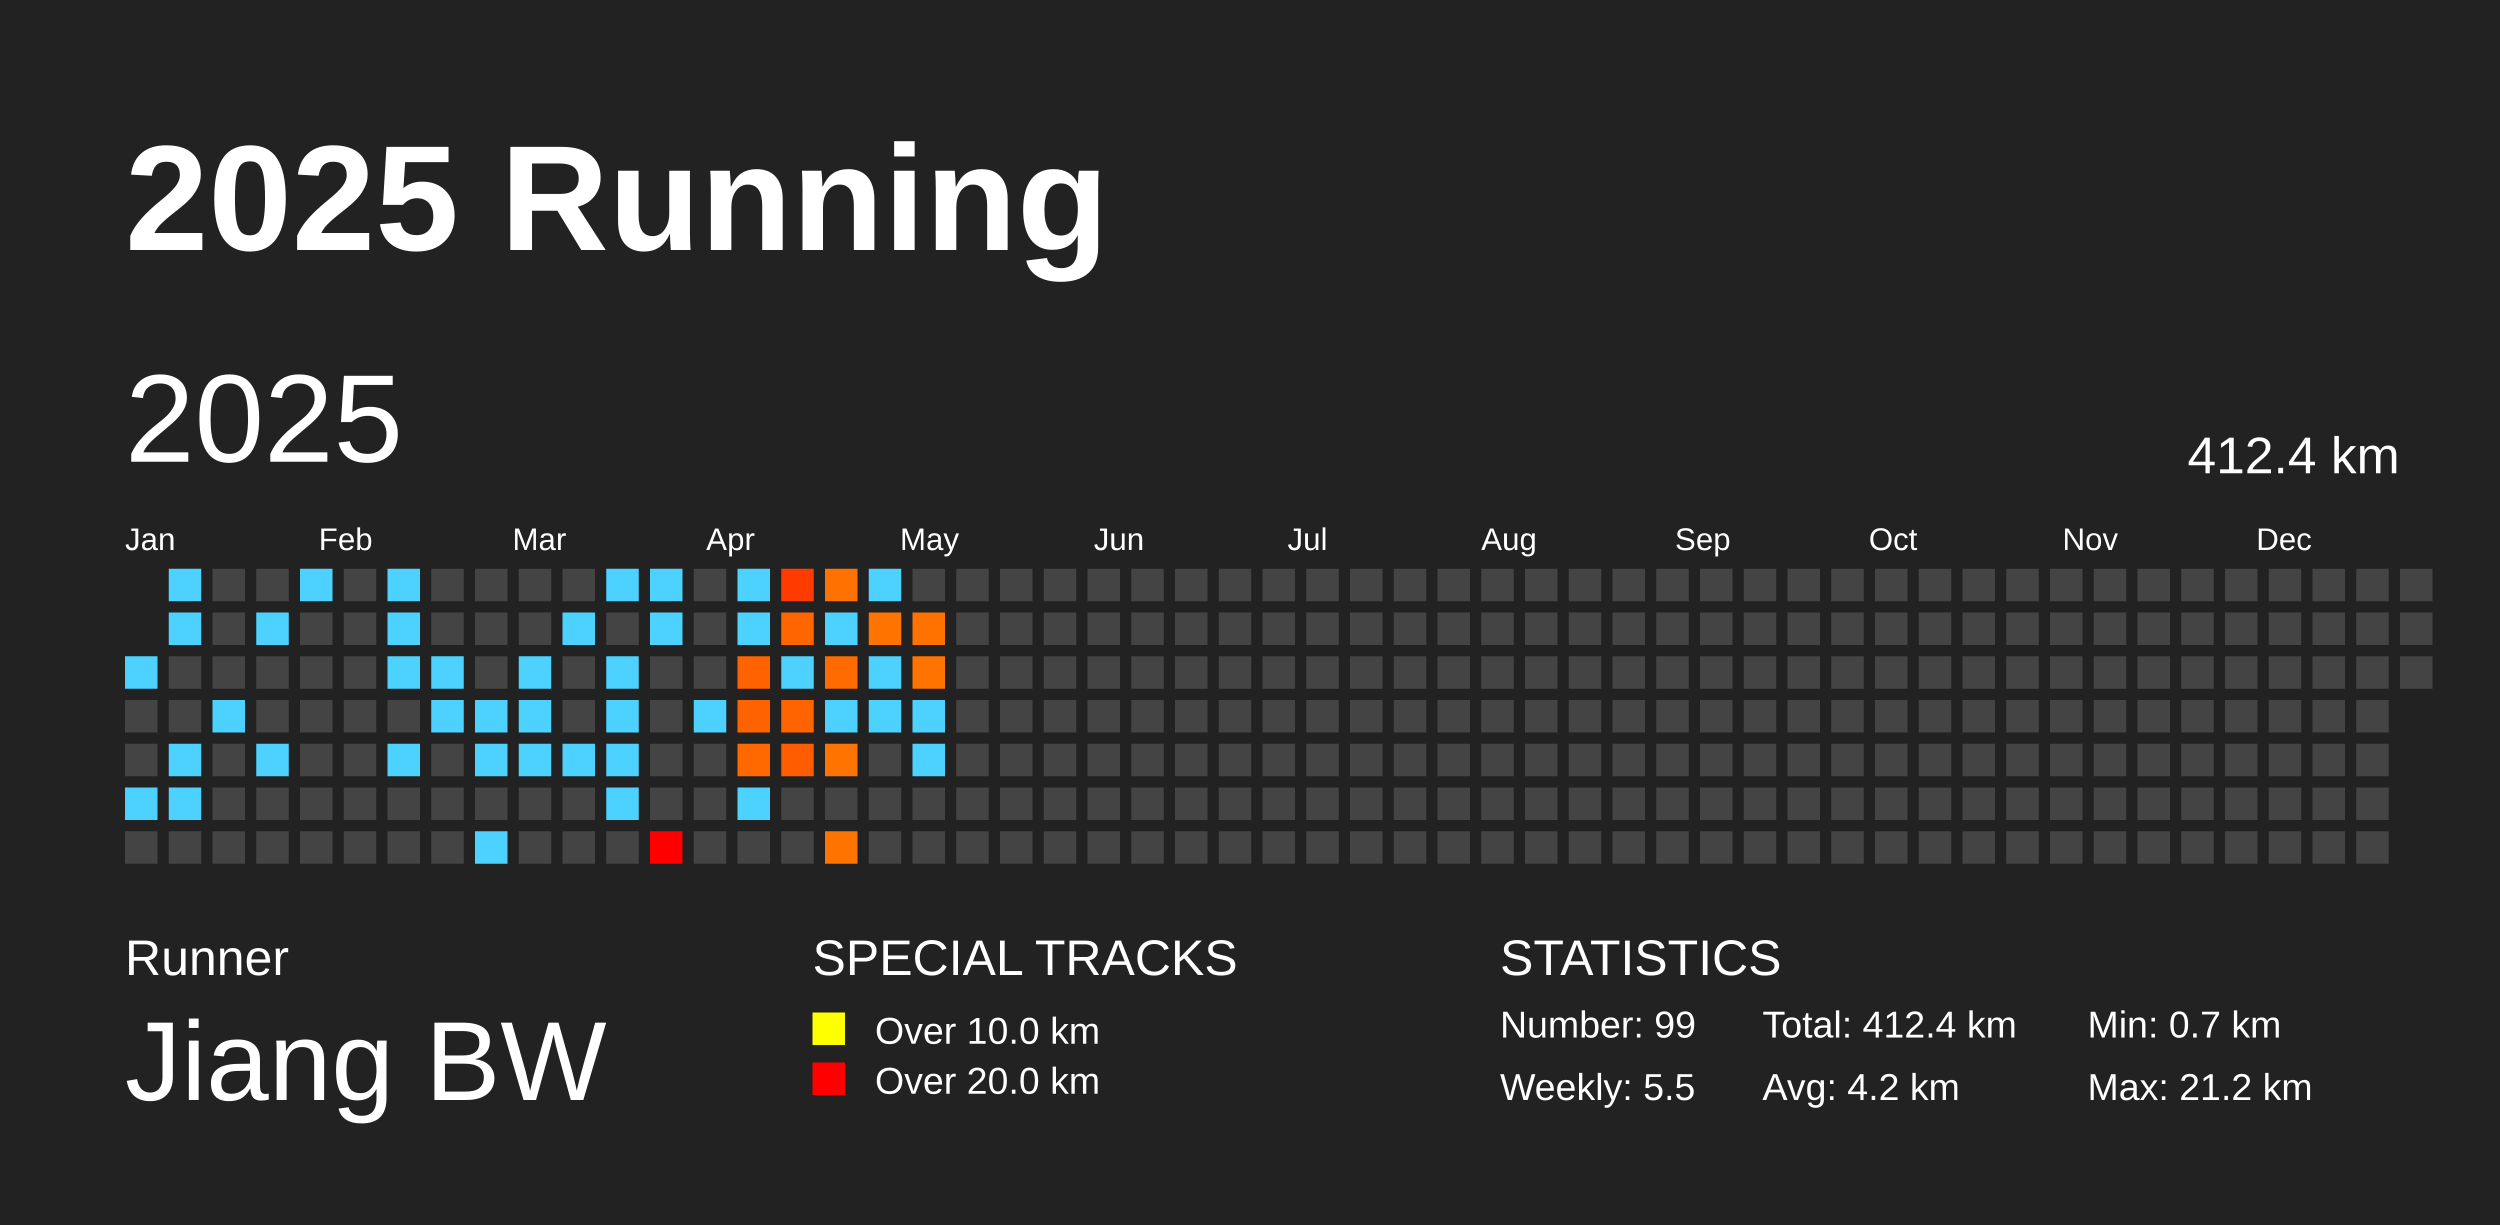
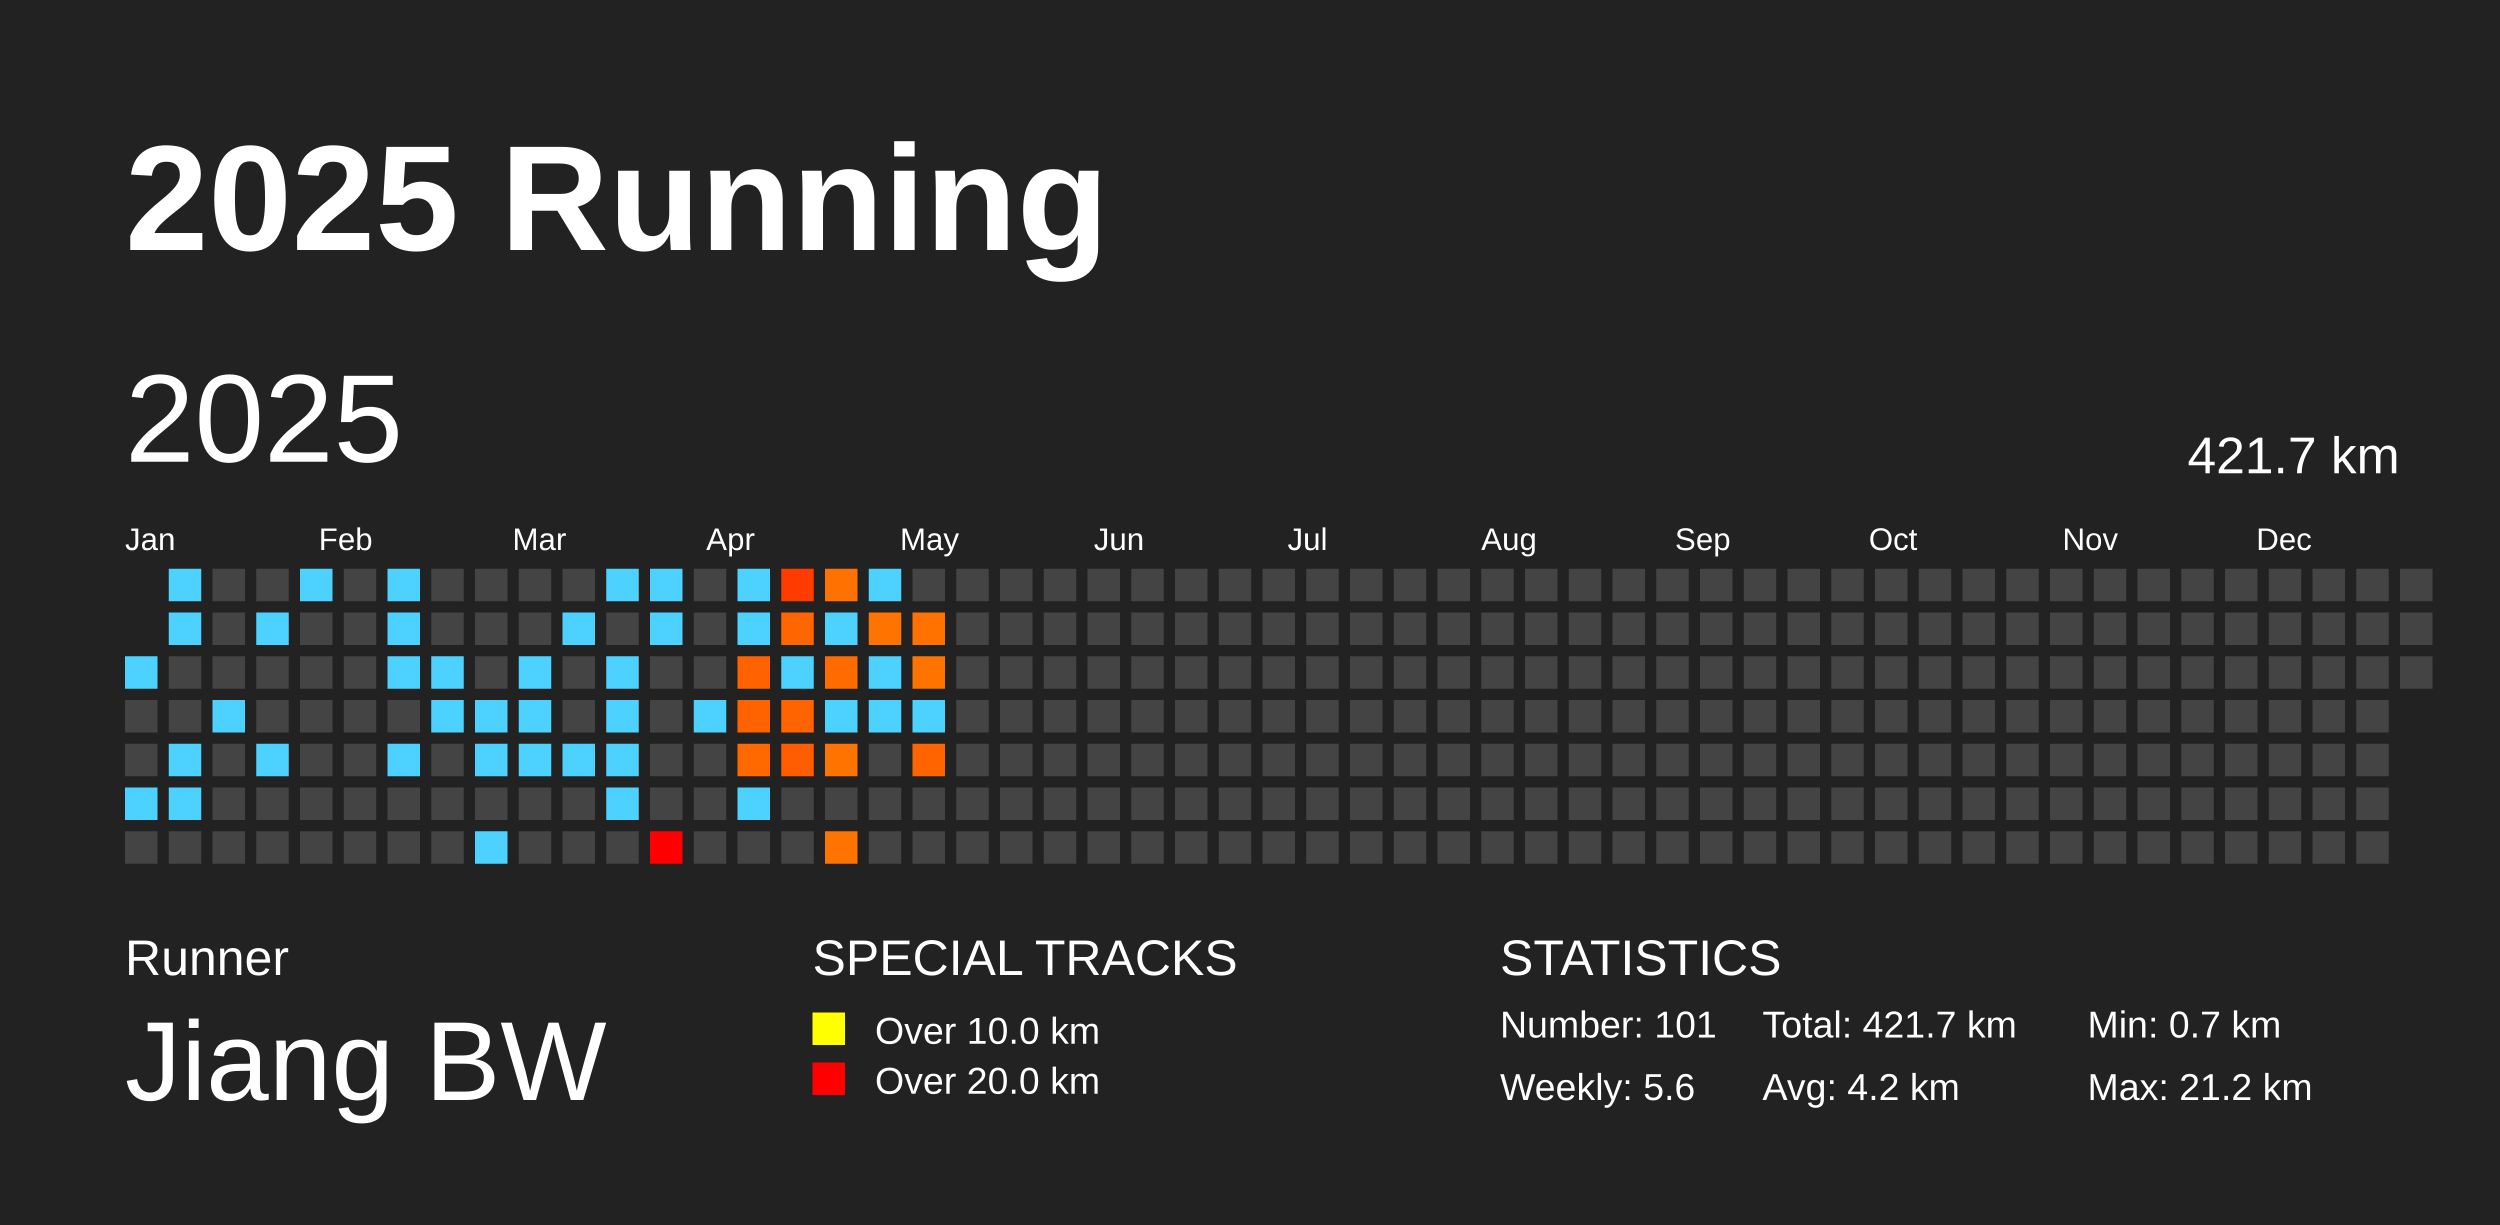
<svg xmlns="http://www.w3.org/2000/svg" baseProfile="full" height="98mm" version="1.1" viewBox="0,0,200,98" width="200mm">
  <defs />
  <rect fill="#222222" height="98" width="200" x="0" y="0" />
  <text fill="#FFFFFF" style="font-size:12px; font-family:Arial; font-weight:bold;" x="10" y="20">2025 Running</text>
  <text fill="#FFFFFF" style="font-size:4px; font-family:Arial" x="10" y="78">Runner</text>
  <text fill="#FFFFFF" style="font-size:9px; font-family:Arial" x="10" y="88">Jiang BW</text>
  <text fill="#FFFFFF" style="font-size:4px; font-family:Arial" x="65" y="78">SPECIAL TRACKS</text>
  <rect fill="yellow" height="2.6" width="2.6" x="65" y="81" />
  <text fill="#FFFFFF" style="font-size:3px; font-family:Arial" x="70" y="83.5">Over 10.0 km</text>
  <rect fill="red" height="2.6" width="2.6" x="65" y="85" />
  <text fill="#FFFFFF" style="font-size:3px; font-family:Arial" x="70" y="87.5">Over 20.0 km</text>
  <text fill="#FFFFFF" style="font-size:4px; font-family:Arial" x="120" y="78">STATISTICS</text>
-   <text fill="#FFFFFF" style="font-size:3px; font-family:Arial" x="120" y="83">Number: 99</text>
-   <text fill="#FFFFFF" style="font-size:3px; font-family:Arial" x="120" y="88">Weekly: 5.5</text>
-   <text fill="#FFFFFF" style="font-size:3px; font-family:Arial" x="141" y="83">Total: 412.4 km</text>
+   <text fill="#FFFFFF" style="font-size:3px; font-family:Arial" x="120" y="83">Number: 101</text>
+   <text fill="#FFFFFF" style="font-size:3px; font-family:Arial" x="120" y="88">Weekly: 5.6</text>
+   <text fill="#FFFFFF" style="font-size:3px; font-family:Arial" x="141" y="83">Total: 421.7 km</text>
  <text fill="#FFFFFF" style="font-size:3px; font-family:Arial" x="141" y="88">Avg: 4.2 km</text>
  <text fill="#FFFFFF" style="font-size:3px; font-family:Arial" x="167" y="83">Min: 0.7 km</text>
  <text fill="#FFFFFF" style="font-size:3px; font-family:Arial" x="167" y="88">Max: 21.2 km</text>
  <text dominant-baseline="hanging" fill="#FFFFFF" style="font-size:10.0px; font-family:Arial;" x="10" y="30">2025</text>
-   <text dominant-baseline="hanging" fill="#FFFFFF" style="font-size:4.125px; font-family:Arial;" x="175" y="35">412.4 km</text>
+   <text dominant-baseline="hanging" fill="#FFFFFF" style="font-size:4.125px; font-family:Arial;" x="175" y="35">421.7 km</text>
  <text fill="#FFFFFF" style="font-size:2.5px; font-family:Arial" x="10.0" y="44">Jan</text>
  <text fill="#FFFFFF" style="font-size:2.5px; font-family:Arial" x="25.5" y="44">Feb</text>
  <text fill="#FFFFFF" style="font-size:2.5px; font-family:Arial" x="41.0" y="44">Mar</text>
  <text fill="#FFFFFF" style="font-size:2.5px; font-family:Arial" x="56.5" y="44">Apr</text>
  <text fill="#FFFFFF" style="font-size:2.5px; font-family:Arial" x="72.0" y="44">May</text>
  <text fill="#FFFFFF" style="font-size:2.5px; font-family:Arial" x="87.5" y="44">Jun</text>
  <text fill="#FFFFFF" style="font-size:2.5px; font-family:Arial" x="103.0" y="44">Jul</text>
  <text fill="#FFFFFF" style="font-size:2.5px; font-family:Arial" x="118.5" y="44">Aug</text>
  <text fill="#FFFFFF" style="font-size:2.5px; font-family:Arial" x="134.0" y="44">Sep</text>
  <text fill="#FFFFFF" style="font-size:2.5px; font-family:Arial" x="149.5" y="44">Oct</text>
  <text fill="#FFFFFF" style="font-size:2.5px; font-family:Arial" x="165.0" y="44">Nov</text>
  <text fill="#FFFFFF" style="font-size:2.5px; font-family:Arial" x="180.5" y="44">Dec</text>
  <rect fill="#4dd2ff" height="2.6" width="2.6" x="10.0" y="52.5" />
  <rect fill="#444444" height="2.6" width="2.6" x="10.0" y="56.0" />
  <rect fill="#444444" height="2.6" width="2.6" x="10.0" y="59.5" />
  <rect fill="#4dd2ff" height="2.6" width="2.6" x="10.0" y="63.0" />
  <rect fill="#444444" height="2.6" width="2.6" x="10.0" y="66.5" />
  <rect fill="#4dd2ff" height="2.6" width="2.6" x="13.5" y="45.5" />
  <rect fill="#4dd2ff" height="2.6" width="2.6" x="13.5" y="49.0" />
  <rect fill="#444444" height="2.6" width="2.6" x="13.5" y="52.5" />
  <rect fill="#444444" height="2.6" width="2.6" x="13.5" y="56.0" />
  <rect fill="#4dd2ff" height="2.6" width="2.6" x="13.5" y="59.5" />
  <rect fill="#4dd2ff" height="2.6" width="2.6" x="13.5" y="63.0" />
  <rect fill="#444444" height="2.6" width="2.6" x="13.5" y="66.5" />
  <rect fill="#444444" height="2.6" width="2.6" x="17.0" y="45.5" />
  <rect fill="#444444" height="2.6" width="2.6" x="17.0" y="49.0" />
  <rect fill="#444444" height="2.6" width="2.6" x="17.0" y="52.5" />
  <rect fill="#4dd2ff" height="2.6" width="2.6" x="17.0" y="56.0" />
  <rect fill="#444444" height="2.6" width="2.6" x="17.0" y="59.5" />
  <rect fill="#444444" height="2.6" width="2.6" x="17.0" y="63.0" />
  <rect fill="#444444" height="2.6" width="2.6" x="17.0" y="66.5" />
  <rect fill="#444444" height="2.6" width="2.6" x="20.5" y="45.5" />
  <rect fill="#4dd2ff" height="2.6" width="2.6" x="20.5" y="49.0" />
  <rect fill="#444444" height="2.6" width="2.6" x="20.5" y="52.5" />
  <rect fill="#444444" height="2.6" width="2.6" x="20.5" y="56.0" />
  <rect fill="#4dd2ff" height="2.6" width="2.6" x="20.5" y="59.5" />
  <rect fill="#444444" height="2.6" width="2.6" x="20.5" y="63.0" />
  <rect fill="#444444" height="2.6" width="2.6" x="20.5" y="66.5" />
  <rect fill="#4dd2ff" height="2.6" width="2.6" x="24.0" y="45.5" />
  <rect fill="#444444" height="2.6" width="2.6" x="24.0" y="49.0" />
  <rect fill="#444444" height="2.6" width="2.6" x="24.0" y="52.5" />
  <rect fill="#444444" height="2.6" width="2.6" x="24.0" y="56.0" />
  <rect fill="#444444" height="2.6" width="2.6" x="24.0" y="59.5" />
  <rect fill="#444444" height="2.6" width="2.6" x="24.0" y="63.0" />
  <rect fill="#444444" height="2.6" width="2.6" x="24.0" y="66.5" />
  <rect fill="#444444" height="2.6" width="2.6" x="27.5" y="45.5" />
  <rect fill="#444444" height="2.6" width="2.6" x="27.5" y="49.0" />
  <rect fill="#444444" height="2.6" width="2.6" x="27.5" y="52.5" />
  <rect fill="#444444" height="2.6" width="2.6" x="27.5" y="56.0" />
  <rect fill="#444444" height="2.6" width="2.6" x="27.5" y="59.5" />
  <rect fill="#444444" height="2.6" width="2.6" x="27.5" y="63.0" />
  <rect fill="#444444" height="2.6" width="2.6" x="27.5" y="66.5" />
  <rect fill="#4dd2ff" height="2.6" width="2.6" x="31.0" y="45.5" />
  <rect fill="#4dd2ff" height="2.6" width="2.6" x="31.0" y="49.0" />
  <rect fill="#4dd2ff" height="2.6" width="2.6" x="31.0" y="52.5" />
  <rect fill="#444444" height="2.6" width="2.6" x="31.0" y="56.0" />
  <rect fill="#4dd2ff" height="2.6" width="2.6" x="31.0" y="59.5" />
  <rect fill="#444444" height="2.6" width="2.6" x="31.0" y="63.0" />
  <rect fill="#444444" height="2.6" width="2.6" x="31.0" y="66.5" />
  <rect fill="#444444" height="2.6" width="2.6" x="34.5" y="45.5" />
  <rect fill="#444444" height="2.6" width="2.6" x="34.5" y="49.0" />
  <rect fill="#4dd2ff" height="2.6" width="2.6" x="34.5" y="52.5" />
  <rect fill="#4dd2ff" height="2.6" width="2.6" x="34.5" y="56.0" />
  <rect fill="#444444" height="2.6" width="2.6" x="34.5" y="59.5" />
  <rect fill="#444444" height="2.6" width="2.6" x="34.5" y="63.0" />
  <rect fill="#444444" height="2.6" width="2.6" x="34.5" y="66.5" />
  <rect fill="#444444" height="2.6" width="2.6" x="38.0" y="45.5" />
  <rect fill="#444444" height="2.6" width="2.6" x="38.0" y="49.0" />
  <rect fill="#444444" height="2.6" width="2.6" x="38.0" y="52.5" />
  <rect fill="#4dd2ff" height="2.6" width="2.6" x="38.0" y="56.0" />
  <rect fill="#4dd2ff" height="2.6" width="2.6" x="38.0" y="59.5" />
  <rect fill="#444444" height="2.6" width="2.6" x="38.0" y="63.0" />
  <rect fill="#4dd2ff" height="2.6" width="2.6" x="38.0" y="66.5" />
  <rect fill="#444444" height="2.6" width="2.6" x="41.5" y="45.5" />
  <rect fill="#444444" height="2.6" width="2.6" x="41.5" y="49.0" />
  <rect fill="#4dd2ff" height="2.6" width="2.6" x="41.5" y="52.5" />
  <rect fill="#4dd2ff" height="2.6" width="2.6" x="41.5" y="56.0" />
  <rect fill="#4dd2ff" height="2.6" width="2.6" x="41.5" y="59.5" />
  <rect fill="#444444" height="2.6" width="2.6" x="41.5" y="63.0" />
  <rect fill="#444444" height="2.6" width="2.6" x="41.5" y="66.5" />
  <rect fill="#444444" height="2.6" width="2.6" x="45.0" y="45.5" />
  <rect fill="#4dd2ff" height="2.6" width="2.6" x="45.0" y="49.0" />
  <rect fill="#444444" height="2.6" width="2.6" x="45.0" y="52.5" />
  <rect fill="#444444" height="2.6" width="2.6" x="45.0" y="56.0" />
  <rect fill="#4dd2ff" height="2.6" width="2.6" x="45.0" y="59.5" />
  <rect fill="#444444" height="2.6" width="2.6" x="45.0" y="63.0" />
  <rect fill="#444444" height="2.6" width="2.6" x="45.0" y="66.5" />
  <rect fill="#4dd2ff" height="2.6" width="2.6" x="48.5" y="45.5" />
  <rect fill="#444444" height="2.6" width="2.6" x="48.5" y="49.0" />
  <rect fill="#4dd2ff" height="2.6" width="2.6" x="48.5" y="52.5" />
  <rect fill="#4dd2ff" height="2.6" width="2.6" x="48.5" y="56.0" />
  <rect fill="#4dd2ff" height="2.6" width="2.6" x="48.5" y="59.5" />
  <rect fill="#4dd2ff" height="2.6" width="2.6" x="48.5" y="63.0" />
  <rect fill="#444444" height="2.6" width="2.6" x="48.5" y="66.5" />
  <rect fill="#4dd2ff" height="2.6" width="2.6" x="52.0" y="45.5" />
  <rect fill="#4dd2ff" height="2.6" width="2.6" x="52.0" y="49.0" />
  <rect fill="#444444" height="2.6" width="2.6" x="52.0" y="52.5" />
  <rect fill="#444444" height="2.6" width="2.6" x="52.0" y="56.0" />
  <rect fill="#444444" height="2.6" width="2.6" x="52.0" y="59.5" />
  <rect fill="#444444" height="2.6" width="2.6" x="52.0" y="63.0" />
  <rect fill="red" height="2.6" width="2.6" x="52.0" y="66.5" />
  <rect fill="#444444" height="2.6" width="2.6" x="55.5" y="45.5" />
  <rect fill="#444444" height="2.6" width="2.6" x="55.5" y="49.0" />
  <rect fill="#444444" height="2.6" width="2.6" x="55.5" y="52.5" />
  <rect fill="#4dd2ff" height="2.6" width="2.6" x="55.5" y="56.0" />
  <rect fill="#444444" height="2.6" width="2.6" x="55.5" y="59.5" />
  <rect fill="#444444" height="2.6" width="2.6" x="55.5" y="63.0" />
  <rect fill="#444444" height="2.6" width="2.6" x="55.5" y="66.5" />
  <rect fill="#4dd2ff" height="2.6" width="2.6" x="59.0" y="45.5" />
  <rect fill="#4dd2ff" height="2.6" width="2.6" x="59.0" y="49.0" />
  <rect fill="#ff6200" height="2.6" width="2.6" x="59.0" y="52.5" />
  <rect fill="#ff6300" height="2.6" width="2.6" x="59.0" y="56.0" />
  <rect fill="#ff6900" height="2.6" width="2.6" x="59.0" y="59.5" />
  <rect fill="#4dd2ff" height="2.6" width="2.6" x="59.0" y="63.0" />
  <rect fill="#444444" height="2.6" width="2.6" x="59.0" y="66.5" />
  <rect fill="#ff3b00" height="2.6" width="2.6" x="62.5" y="45.5" />
  <rect fill="#ff6600" height="2.6" width="2.6" x="62.5" y="49.0" />
  <rect fill="#4dd2ff" height="2.6" width="2.6" x="62.5" y="52.5" />
  <rect fill="#ff6400" height="2.6" width="2.6" x="62.5" y="56.0" />
  <rect fill="#ff5d00" height="2.6" width="2.6" x="62.5" y="59.5" />
  <rect fill="#444444" height="2.6" width="2.6" x="62.5" y="63.0" />
  <rect fill="#444444" height="2.6" width="2.6" x="62.5" y="66.5" />
  <rect fill="#ff7100" height="2.6" width="2.6" x="66.0" y="45.5" />
  <rect fill="#4dd2ff" height="2.6" width="2.6" x="66.0" y="49.0" />
  <rect fill="#ff6b00" height="2.6" width="2.6" x="66.0" y="52.5" />
  <rect fill="#4dd2ff" height="2.6" width="2.6" x="66.0" y="56.0" />
  <rect fill="#ff7400" height="2.6" width="2.6" x="66.0" y="59.5" />
  <rect fill="#444444" height="2.6" width="2.6" x="66.0" y="63.0" />
  <rect fill="#ff7300" height="2.6" width="2.6" x="66.0" y="66.5" />
  <rect fill="#4dd2ff" height="2.6" width="2.6" x="69.5" y="45.5" />
  <rect fill="#ff7400" height="2.6" width="2.6" x="69.5" y="49.0" />
  <rect fill="#4dd2ff" height="2.6" width="2.6" x="69.5" y="52.5" />
  <rect fill="#4dd2ff" height="2.6" width="2.6" x="69.5" y="56.0" />
  <rect fill="#444444" height="2.6" width="2.6" x="69.5" y="59.5" />
  <rect fill="#444444" height="2.6" width="2.6" x="69.5" y="63.0" />
  <rect fill="#444444" height="2.6" width="2.6" x="69.5" y="66.5" />
  <rect fill="#444444" height="2.6" width="2.6" x="73.0" y="45.5" />
  <rect fill="#ff7200" height="2.6" width="2.6" x="73.0" y="49.0" />
  <rect fill="#ff7300" height="2.6" width="2.6" x="73.0" y="52.5" />
  <rect fill="#4dd2ff" height="2.6" width="2.6" x="73.0" y="56.0" />
-   <rect fill="#4dd2ff" height="2.6" width="2.6" x="73.0" y="59.5" />
+   <rect fill="#ff6400" height="2.6" width="2.6" x="73.0" y="59.5" />
  <rect fill="#444444" height="2.6" width="2.6" x="73.0" y="63.0" />
  <rect fill="#444444" height="2.6" width="2.6" x="73.0" y="66.5" />
  <rect fill="#444444" height="2.6" width="2.6" x="76.5" y="45.5" />
  <rect fill="#444444" height="2.6" width="2.6" x="76.5" y="49.0" />
  <rect fill="#444444" height="2.6" width="2.6" x="76.5" y="52.5" />
  <rect fill="#444444" height="2.6" width="2.6" x="76.5" y="56.0" />
  <rect fill="#444444" height="2.6" width="2.6" x="76.5" y="59.5" />
  <rect fill="#444444" height="2.6" width="2.6" x="76.5" y="63.0" />
  <rect fill="#444444" height="2.6" width="2.6" x="76.5" y="66.5" />
  <rect fill="#444444" height="2.6" width="2.6" x="80.0" y="45.5" />
  <rect fill="#444444" height="2.6" width="2.6" x="80.0" y="49.0" />
  <rect fill="#444444" height="2.6" width="2.6" x="80.0" y="52.5" />
  <rect fill="#444444" height="2.6" width="2.6" x="80.0" y="56.0" />
  <rect fill="#444444" height="2.6" width="2.6" x="80.0" y="59.5" />
  <rect fill="#444444" height="2.6" width="2.6" x="80.0" y="63.0" />
  <rect fill="#444444" height="2.6" width="2.6" x="80.0" y="66.5" />
  <rect fill="#444444" height="2.6" width="2.6" x="83.5" y="45.5" />
  <rect fill="#444444" height="2.6" width="2.6" x="83.5" y="49.0" />
  <rect fill="#444444" height="2.6" width="2.6" x="83.5" y="52.5" />
  <rect fill="#444444" height="2.6" width="2.6" x="83.5" y="56.0" />
  <rect fill="#444444" height="2.6" width="2.6" x="83.5" y="59.5" />
  <rect fill="#444444" height="2.6" width="2.6" x="83.5" y="63.0" />
  <rect fill="#444444" height="2.6" width="2.6" x="83.5" y="66.5" />
  <rect fill="#444444" height="2.6" width="2.6" x="87.0" y="45.5" />
  <rect fill="#444444" height="2.6" width="2.6" x="87.0" y="49.0" />
  <rect fill="#444444" height="2.6" width="2.6" x="87.0" y="52.5" />
  <rect fill="#444444" height="2.6" width="2.6" x="87.0" y="56.0" />
  <rect fill="#444444" height="2.6" width="2.6" x="87.0" y="59.5" />
  <rect fill="#444444" height="2.6" width="2.6" x="87.0" y="63.0" />
  <rect fill="#444444" height="2.6" width="2.6" x="87.0" y="66.5" />
  <rect fill="#444444" height="2.6" width="2.6" x="90.5" y="45.5" />
  <rect fill="#444444" height="2.6" width="2.6" x="90.5" y="49.0" />
  <rect fill="#444444" height="2.6" width="2.6" x="90.5" y="52.5" />
  <rect fill="#444444" height="2.6" width="2.6" x="90.5" y="56.0" />
  <rect fill="#444444" height="2.6" width="2.6" x="90.5" y="59.5" />
  <rect fill="#444444" height="2.6" width="2.6" x="90.5" y="63.0" />
  <rect fill="#444444" height="2.6" width="2.6" x="90.5" y="66.5" />
  <rect fill="#444444" height="2.6" width="2.6" x="94.0" y="45.5" />
  <rect fill="#444444" height="2.6" width="2.6" x="94.0" y="49.0" />
  <rect fill="#444444" height="2.6" width="2.6" x="94.0" y="52.5" />
  <rect fill="#444444" height="2.6" width="2.6" x="94.0" y="56.0" />
  <rect fill="#444444" height="2.6" width="2.6" x="94.0" y="59.5" />
  <rect fill="#444444" height="2.6" width="2.6" x="94.0" y="63.0" />
  <rect fill="#444444" height="2.6" width="2.6" x="94.0" y="66.5" />
  <rect fill="#444444" height="2.6" width="2.6" x="97.5" y="45.5" />
  <rect fill="#444444" height="2.6" width="2.6" x="97.5" y="49.0" />
  <rect fill="#444444" height="2.6" width="2.6" x="97.5" y="52.5" />
  <rect fill="#444444" height="2.6" width="2.6" x="97.5" y="56.0" />
  <rect fill="#444444" height="2.6" width="2.6" x="97.5" y="59.5" />
  <rect fill="#444444" height="2.6" width="2.6" x="97.5" y="63.0" />
  <rect fill="#444444" height="2.6" width="2.6" x="97.5" y="66.5" />
  <rect fill="#444444" height="2.6" width="2.6" x="101.0" y="45.5" />
  <rect fill="#444444" height="2.6" width="2.6" x="101.0" y="49.0" />
  <rect fill="#444444" height="2.6" width="2.6" x="101.0" y="52.5" />
  <rect fill="#444444" height="2.6" width="2.6" x="101.0" y="56.0" />
  <rect fill="#444444" height="2.6" width="2.6" x="101.0" y="59.5" />
  <rect fill="#444444" height="2.6" width="2.6" x="101.0" y="63.0" />
  <rect fill="#444444" height="2.6" width="2.6" x="101.0" y="66.5" />
  <rect fill="#444444" height="2.6" width="2.6" x="104.5" y="45.5" />
  <rect fill="#444444" height="2.6" width="2.6" x="104.5" y="49.0" />
  <rect fill="#444444" height="2.6" width="2.6" x="104.5" y="52.5" />
  <rect fill="#444444" height="2.6" width="2.6" x="104.5" y="56.0" />
  <rect fill="#444444" height="2.6" width="2.6" x="104.5" y="59.5" />
  <rect fill="#444444" height="2.6" width="2.6" x="104.5" y="63.0" />
  <rect fill="#444444" height="2.6" width="2.6" x="104.5" y="66.5" />
  <rect fill="#444444" height="2.6" width="2.6" x="108.0" y="45.5" />
  <rect fill="#444444" height="2.6" width="2.6" x="108.0" y="49.0" />
  <rect fill="#444444" height="2.6" width="2.6" x="108.0" y="52.5" />
  <rect fill="#444444" height="2.6" width="2.6" x="108.0" y="56.0" />
  <rect fill="#444444" height="2.6" width="2.6" x="108.0" y="59.5" />
  <rect fill="#444444" height="2.6" width="2.6" x="108.0" y="63.0" />
  <rect fill="#444444" height="2.6" width="2.6" x="108.0" y="66.5" />
  <rect fill="#444444" height="2.6" width="2.6" x="111.5" y="45.5" />
  <rect fill="#444444" height="2.6" width="2.6" x="111.5" y="49.0" />
  <rect fill="#444444" height="2.6" width="2.6" x="111.5" y="52.5" />
  <rect fill="#444444" height="2.6" width="2.6" x="111.5" y="56.0" />
  <rect fill="#444444" height="2.6" width="2.6" x="111.5" y="59.5" />
  <rect fill="#444444" height="2.6" width="2.6" x="111.5" y="63.0" />
  <rect fill="#444444" height="2.6" width="2.6" x="111.5" y="66.5" />
  <rect fill="#444444" height="2.6" width="2.6" x="115.0" y="45.5" />
  <rect fill="#444444" height="2.6" width="2.6" x="115.0" y="49.0" />
  <rect fill="#444444" height="2.6" width="2.6" x="115.0" y="52.5" />
  <rect fill="#444444" height="2.6" width="2.6" x="115.0" y="56.0" />
  <rect fill="#444444" height="2.6" width="2.6" x="115.0" y="59.5" />
  <rect fill="#444444" height="2.6" width="2.6" x="115.0" y="63.0" />
  <rect fill="#444444" height="2.6" width="2.6" x="115.0" y="66.5" />
  <rect fill="#444444" height="2.6" width="2.6" x="118.5" y="45.5" />
  <rect fill="#444444" height="2.6" width="2.6" x="118.5" y="49.0" />
  <rect fill="#444444" height="2.6" width="2.6" x="118.5" y="52.5" />
  <rect fill="#444444" height="2.6" width="2.6" x="118.5" y="56.0" />
  <rect fill="#444444" height="2.6" width="2.6" x="118.5" y="59.5" />
  <rect fill="#444444" height="2.6" width="2.6" x="118.5" y="63.0" />
  <rect fill="#444444" height="2.6" width="2.6" x="118.5" y="66.5" />
  <rect fill="#444444" height="2.6" width="2.6" x="122.0" y="45.5" />
  <rect fill="#444444" height="2.6" width="2.6" x="122.0" y="49.0" />
  <rect fill="#444444" height="2.6" width="2.6" x="122.0" y="52.5" />
  <rect fill="#444444" height="2.6" width="2.6" x="122.0" y="56.0" />
  <rect fill="#444444" height="2.6" width="2.6" x="122.0" y="59.5" />
  <rect fill="#444444" height="2.6" width="2.6" x="122.0" y="63.0" />
  <rect fill="#444444" height="2.6" width="2.6" x="122.0" y="66.5" />
  <rect fill="#444444" height="2.6" width="2.6" x="125.5" y="45.5" />
  <rect fill="#444444" height="2.6" width="2.6" x="125.5" y="49.0" />
  <rect fill="#444444" height="2.6" width="2.6" x="125.5" y="52.5" />
  <rect fill="#444444" height="2.6" width="2.6" x="125.5" y="56.0" />
  <rect fill="#444444" height="2.6" width="2.6" x="125.5" y="59.5" />
  <rect fill="#444444" height="2.6" width="2.6" x="125.5" y="63.0" />
  <rect fill="#444444" height="2.6" width="2.6" x="125.5" y="66.5" />
  <rect fill="#444444" height="2.6" width="2.6" x="129.0" y="45.5" />
  <rect fill="#444444" height="2.6" width="2.6" x="129.0" y="49.0" />
  <rect fill="#444444" height="2.6" width="2.6" x="129.0" y="52.5" />
  <rect fill="#444444" height="2.6" width="2.6" x="129.0" y="56.0" />
  <rect fill="#444444" height="2.6" width="2.6" x="129.0" y="59.5" />
  <rect fill="#444444" height="2.6" width="2.6" x="129.0" y="63.0" />
  <rect fill="#444444" height="2.6" width="2.6" x="129.0" y="66.5" />
  <rect fill="#444444" height="2.6" width="2.6" x="132.5" y="45.5" />
  <rect fill="#444444" height="2.6" width="2.6" x="132.5" y="49.0" />
  <rect fill="#444444" height="2.6" width="2.6" x="132.5" y="52.5" />
  <rect fill="#444444" height="2.6" width="2.6" x="132.5" y="56.0" />
  <rect fill="#444444" height="2.6" width="2.6" x="132.5" y="59.5" />
  <rect fill="#444444" height="2.6" width="2.6" x="132.5" y="63.0" />
  <rect fill="#444444" height="2.6" width="2.6" x="132.5" y="66.5" />
  <rect fill="#444444" height="2.6" width="2.6" x="136.0" y="45.5" />
  <rect fill="#444444" height="2.6" width="2.6" x="136.0" y="49.0" />
  <rect fill="#444444" height="2.6" width="2.6" x="136.0" y="52.5" />
  <rect fill="#444444" height="2.6" width="2.6" x="136.0" y="56.0" />
  <rect fill="#444444" height="2.6" width="2.6" x="136.0" y="59.5" />
  <rect fill="#444444" height="2.6" width="2.6" x="136.0" y="63.0" />
  <rect fill="#444444" height="2.6" width="2.6" x="136.0" y="66.5" />
  <rect fill="#444444" height="2.6" width="2.6" x="139.5" y="45.5" />
  <rect fill="#444444" height="2.6" width="2.6" x="139.5" y="49.0" />
  <rect fill="#444444" height="2.6" width="2.6" x="139.5" y="52.5" />
  <rect fill="#444444" height="2.6" width="2.6" x="139.5" y="56.0" />
  <rect fill="#444444" height="2.6" width="2.6" x="139.5" y="59.5" />
  <rect fill="#444444" height="2.6" width="2.6" x="139.5" y="63.0" />
  <rect fill="#444444" height="2.6" width="2.6" x="139.5" y="66.5" />
  <rect fill="#444444" height="2.6" width="2.6" x="143.0" y="45.5" />
  <rect fill="#444444" height="2.6" width="2.6" x="143.0" y="49.0" />
  <rect fill="#444444" height="2.6" width="2.6" x="143.0" y="52.5" />
  <rect fill="#444444" height="2.6" width="2.6" x="143.0" y="56.0" />
  <rect fill="#444444" height="2.6" width="2.6" x="143.0" y="59.5" />
  <rect fill="#444444" height="2.6" width="2.6" x="143.0" y="63.0" />
  <rect fill="#444444" height="2.6" width="2.6" x="143.0" y="66.5" />
  <rect fill="#444444" height="2.6" width="2.6" x="146.5" y="45.5" />
  <rect fill="#444444" height="2.6" width="2.6" x="146.5" y="49.0" />
  <rect fill="#444444" height="2.6" width="2.6" x="146.5" y="52.5" />
  <rect fill="#444444" height="2.6" width="2.6" x="146.5" y="56.0" />
  <rect fill="#444444" height="2.6" width="2.6" x="146.5" y="59.5" />
  <rect fill="#444444" height="2.6" width="2.6" x="146.5" y="63.0" />
  <rect fill="#444444" height="2.6" width="2.6" x="146.5" y="66.5" />
  <rect fill="#444444" height="2.6" width="2.6" x="150.0" y="45.5" />
  <rect fill="#444444" height="2.6" width="2.6" x="150.0" y="49.0" />
  <rect fill="#444444" height="2.6" width="2.6" x="150.0" y="52.5" />
  <rect fill="#444444" height="2.6" width="2.6" x="150.0" y="56.0" />
  <rect fill="#444444" height="2.6" width="2.6" x="150.0" y="59.5" />
  <rect fill="#444444" height="2.6" width="2.6" x="150.0" y="63.0" />
  <rect fill="#444444" height="2.6" width="2.6" x="150.0" y="66.5" />
  <rect fill="#444444" height="2.6" width="2.6" x="153.5" y="45.5" />
  <rect fill="#444444" height="2.6" width="2.6" x="153.5" y="49.0" />
  <rect fill="#444444" height="2.6" width="2.6" x="153.5" y="52.5" />
  <rect fill="#444444" height="2.6" width="2.6" x="153.5" y="56.0" />
  <rect fill="#444444" height="2.6" width="2.6" x="153.5" y="59.5" />
  <rect fill="#444444" height="2.6" width="2.6" x="153.5" y="63.0" />
  <rect fill="#444444" height="2.6" width="2.6" x="153.5" y="66.5" />
  <rect fill="#444444" height="2.6" width="2.6" x="157.0" y="45.5" />
  <rect fill="#444444" height="2.6" width="2.6" x="157.0" y="49.0" />
  <rect fill="#444444" height="2.6" width="2.6" x="157.0" y="52.5" />
  <rect fill="#444444" height="2.6" width="2.6" x="157.0" y="56.0" />
  <rect fill="#444444" height="2.6" width="2.6" x="157.0" y="59.5" />
  <rect fill="#444444" height="2.6" width="2.6" x="157.0" y="63.0" />
  <rect fill="#444444" height="2.6" width="2.6" x="157.0" y="66.5" />
  <rect fill="#444444" height="2.6" width="2.6" x="160.5" y="45.5" />
  <rect fill="#444444" height="2.6" width="2.6" x="160.5" y="49.0" />
  <rect fill="#444444" height="2.6" width="2.6" x="160.5" y="52.5" />
  <rect fill="#444444" height="2.6" width="2.6" x="160.5" y="56.0" />
  <rect fill="#444444" height="2.6" width="2.6" x="160.5" y="59.5" />
  <rect fill="#444444" height="2.6" width="2.6" x="160.5" y="63.0" />
  <rect fill="#444444" height="2.6" width="2.6" x="160.5" y="66.5" />
  <rect fill="#444444" height="2.6" width="2.6" x="164.0" y="45.5" />
  <rect fill="#444444" height="2.6" width="2.6" x="164.0" y="49.0" />
  <rect fill="#444444" height="2.6" width="2.6" x="164.0" y="52.5" />
  <rect fill="#444444" height="2.6" width="2.6" x="164.0" y="56.0" />
  <rect fill="#444444" height="2.6" width="2.6" x="164.0" y="59.5" />
  <rect fill="#444444" height="2.6" width="2.6" x="164.0" y="63.0" />
  <rect fill="#444444" height="2.6" width="2.6" x="164.0" y="66.5" />
  <rect fill="#444444" height="2.6" width="2.6" x="167.5" y="45.5" />
  <rect fill="#444444" height="2.6" width="2.6" x="167.5" y="49.0" />
  <rect fill="#444444" height="2.6" width="2.6" x="167.5" y="52.5" />
  <rect fill="#444444" height="2.6" width="2.6" x="167.5" y="56.0" />
  <rect fill="#444444" height="2.6" width="2.6" x="167.5" y="59.5" />
  <rect fill="#444444" height="2.6" width="2.6" x="167.5" y="63.0" />
  <rect fill="#444444" height="2.6" width="2.6" x="167.5" y="66.5" />
  <rect fill="#444444" height="2.6" width="2.6" x="171.0" y="45.5" />
  <rect fill="#444444" height="2.6" width="2.6" x="171.0" y="49.0" />
  <rect fill="#444444" height="2.6" width="2.6" x="171.0" y="52.5" />
  <rect fill="#444444" height="2.6" width="2.6" x="171.0" y="56.0" />
  <rect fill="#444444" height="2.6" width="2.6" x="171.0" y="59.5" />
  <rect fill="#444444" height="2.6" width="2.6" x="171.0" y="63.0" />
  <rect fill="#444444" height="2.6" width="2.6" x="171.0" y="66.5" />
  <rect fill="#444444" height="2.6" width="2.6" x="174.5" y="45.5" />
  <rect fill="#444444" height="2.6" width="2.6" x="174.5" y="49.0" />
  <rect fill="#444444" height="2.6" width="2.6" x="174.5" y="52.5" />
  <rect fill="#444444" height="2.6" width="2.6" x="174.5" y="56.0" />
  <rect fill="#444444" height="2.6" width="2.6" x="174.5" y="59.5" />
  <rect fill="#444444" height="2.6" width="2.6" x="174.5" y="63.0" />
  <rect fill="#444444" height="2.6" width="2.6" x="174.5" y="66.5" />
  <rect fill="#444444" height="2.6" width="2.6" x="178.0" y="45.5" />
  <rect fill="#444444" height="2.6" width="2.6" x="178.0" y="49.0" />
  <rect fill="#444444" height="2.6" width="2.6" x="178.0" y="52.5" />
  <rect fill="#444444" height="2.6" width="2.6" x="178.0" y="56.0" />
  <rect fill="#444444" height="2.6" width="2.6" x="178.0" y="59.5" />
  <rect fill="#444444" height="2.6" width="2.6" x="178.0" y="63.0" />
  <rect fill="#444444" height="2.6" width="2.6" x="178.0" y="66.5" />
  <rect fill="#444444" height="2.6" width="2.6" x="181.5" y="45.5" />
  <rect fill="#444444" height="2.6" width="2.6" x="181.5" y="49.0" />
  <rect fill="#444444" height="2.6" width="2.6" x="181.5" y="52.5" />
  <rect fill="#444444" height="2.6" width="2.6" x="181.5" y="56.0" />
  <rect fill="#444444" height="2.6" width="2.6" x="181.5" y="59.5" />
  <rect fill="#444444" height="2.6" width="2.6" x="181.5" y="63.0" />
  <rect fill="#444444" height="2.6" width="2.6" x="181.5" y="66.5" />
  <rect fill="#444444" height="2.6" width="2.6" x="185.0" y="45.5" />
  <rect fill="#444444" height="2.6" width="2.6" x="185.0" y="49.0" />
  <rect fill="#444444" height="2.6" width="2.6" x="185.0" y="52.5" />
  <rect fill="#444444" height="2.6" width="2.6" x="185.0" y="56.0" />
  <rect fill="#444444" height="2.6" width="2.6" x="185.0" y="59.5" />
  <rect fill="#444444" height="2.6" width="2.6" x="185.0" y="63.0" />
  <rect fill="#444444" height="2.6" width="2.6" x="185.0" y="66.5" />
  <rect fill="#444444" height="2.6" width="2.6" x="188.5" y="45.5" />
  <rect fill="#444444" height="2.6" width="2.6" x="188.5" y="49.0" />
  <rect fill="#444444" height="2.6" width="2.6" x="188.5" y="52.5" />
  <rect fill="#444444" height="2.6" width="2.6" x="188.5" y="56.0" />
  <rect fill="#444444" height="2.6" width="2.6" x="188.5" y="59.5" />
  <rect fill="#444444" height="2.6" width="2.6" x="188.5" y="63.0" />
  <rect fill="#444444" height="2.6" width="2.6" x="188.5" y="66.5" />
  <rect fill="#444444" height="2.6" width="2.6" x="192.0" y="45.5" />
  <rect fill="#444444" height="2.6" width="2.6" x="192.0" y="49.0" />
  <rect fill="#444444" height="2.6" width="2.6" x="192.0" y="52.5" />
</svg>
